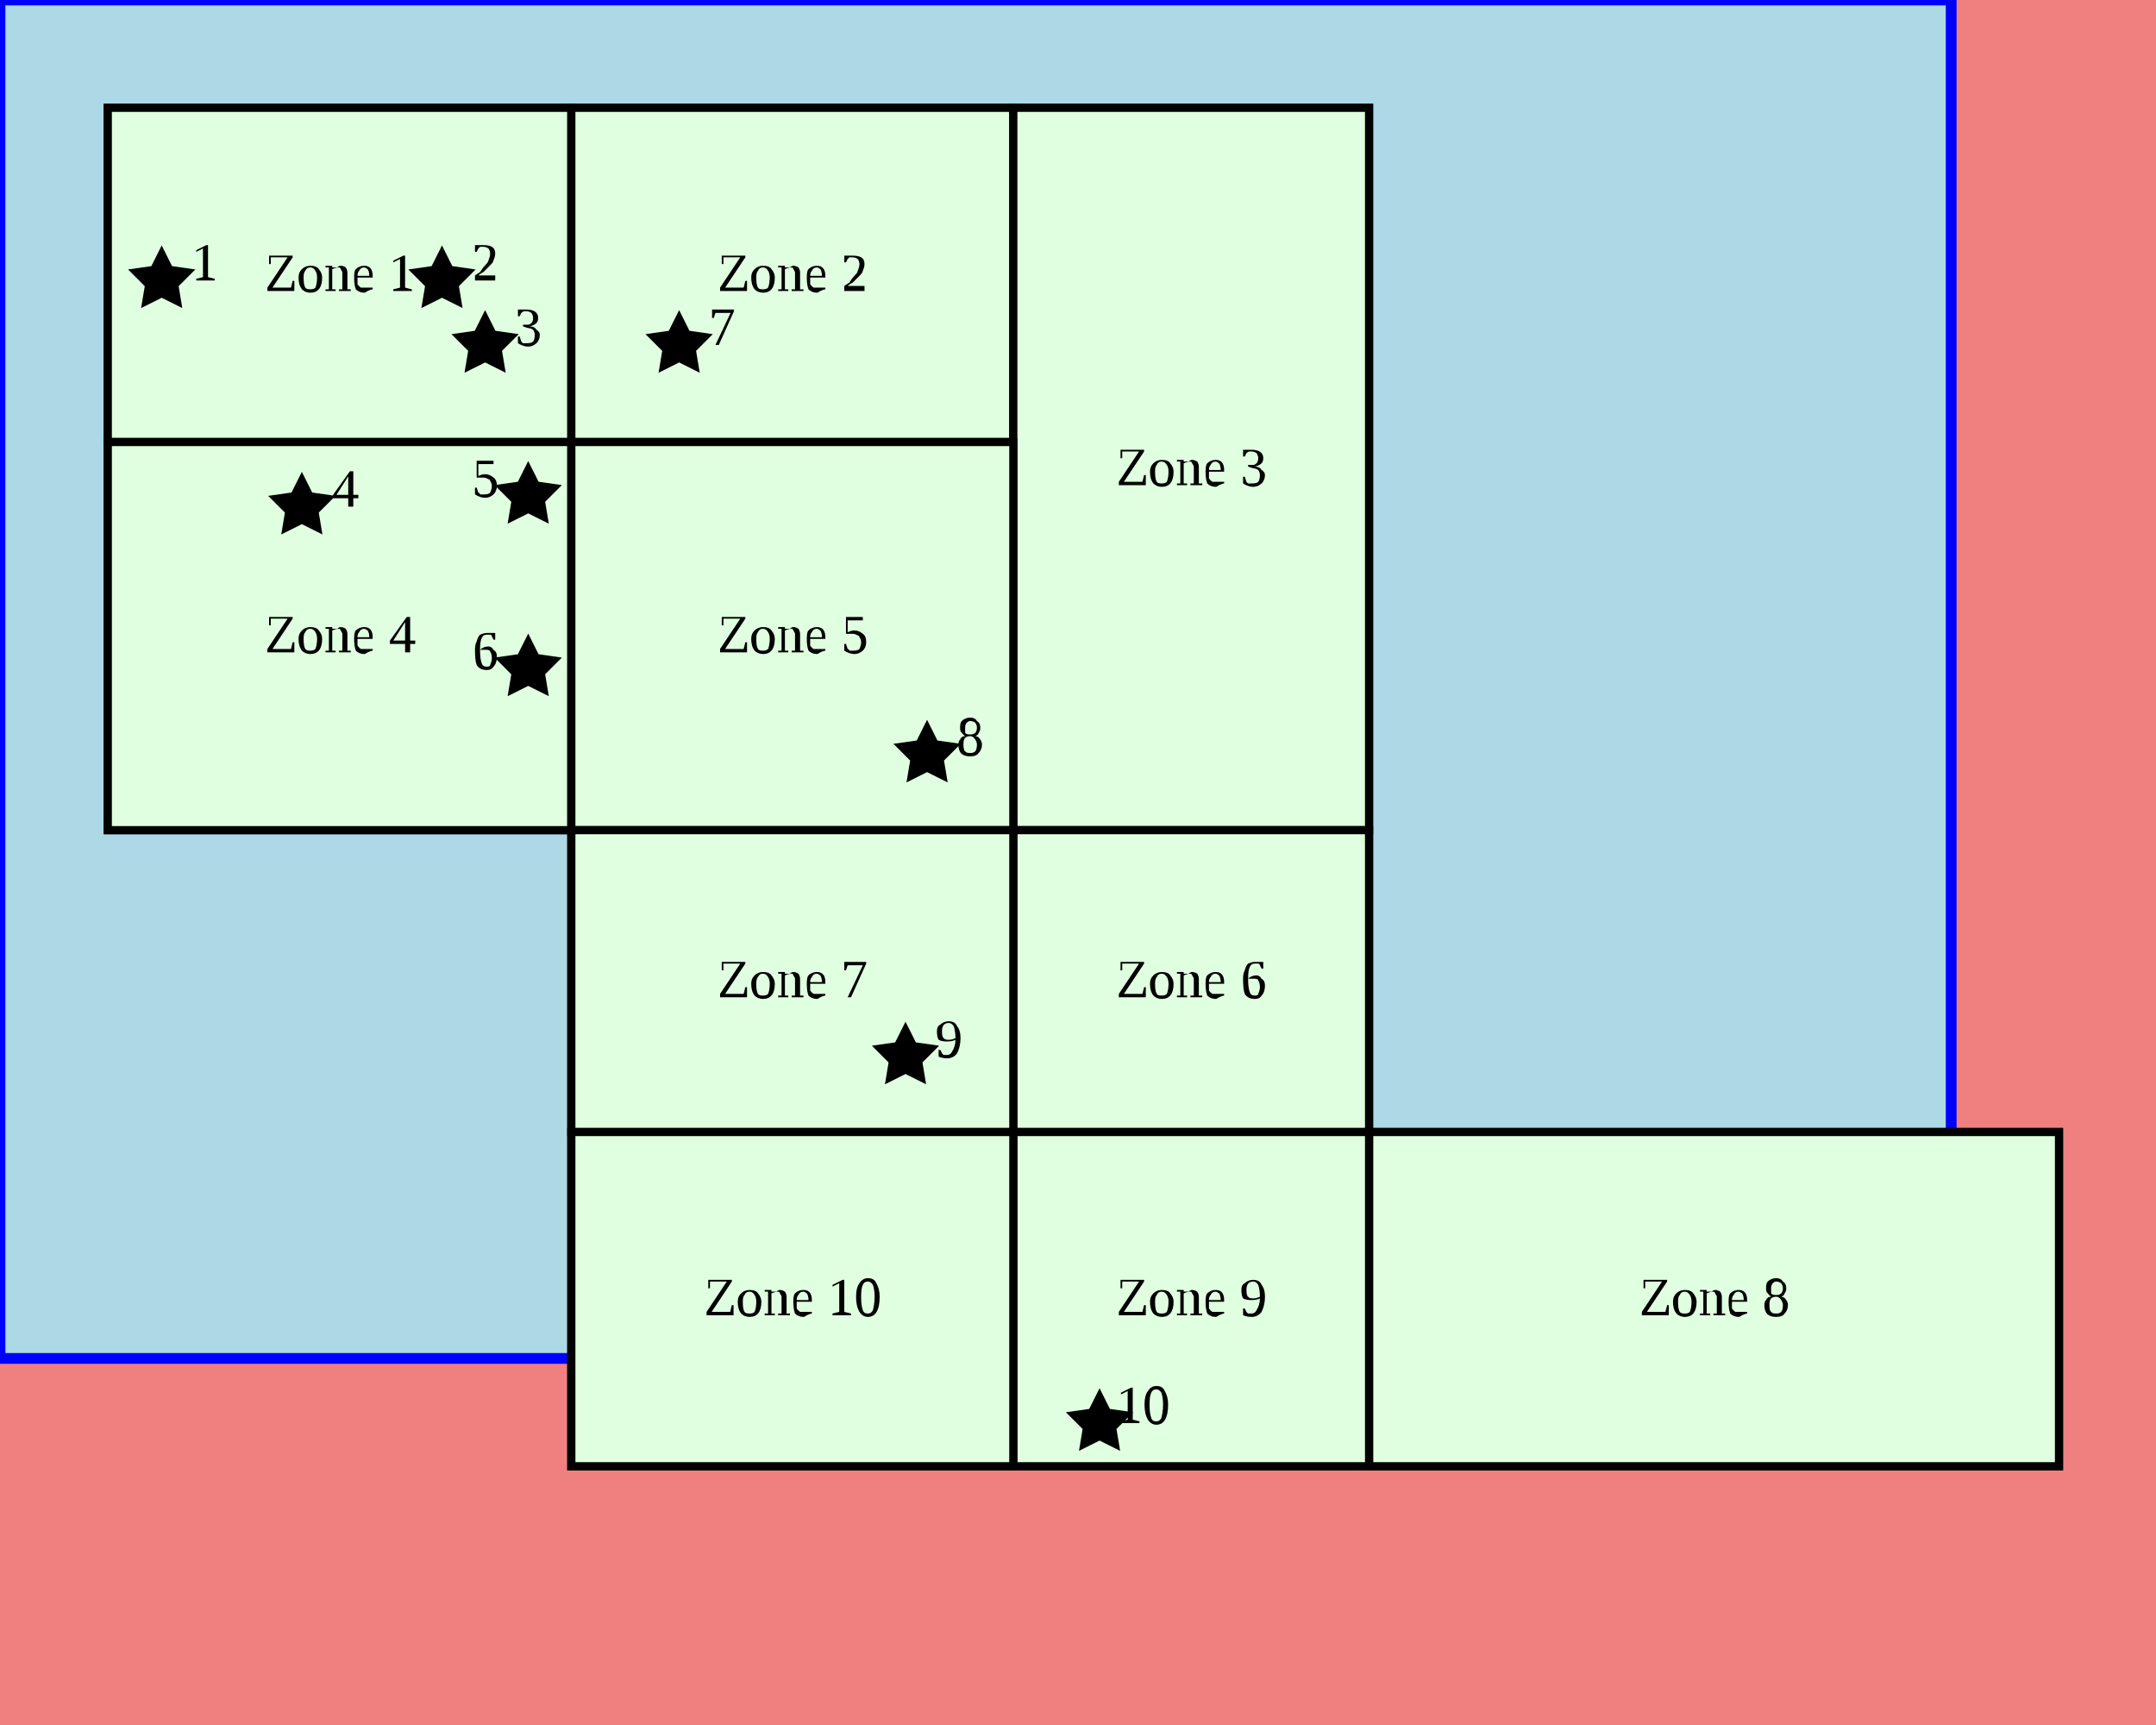
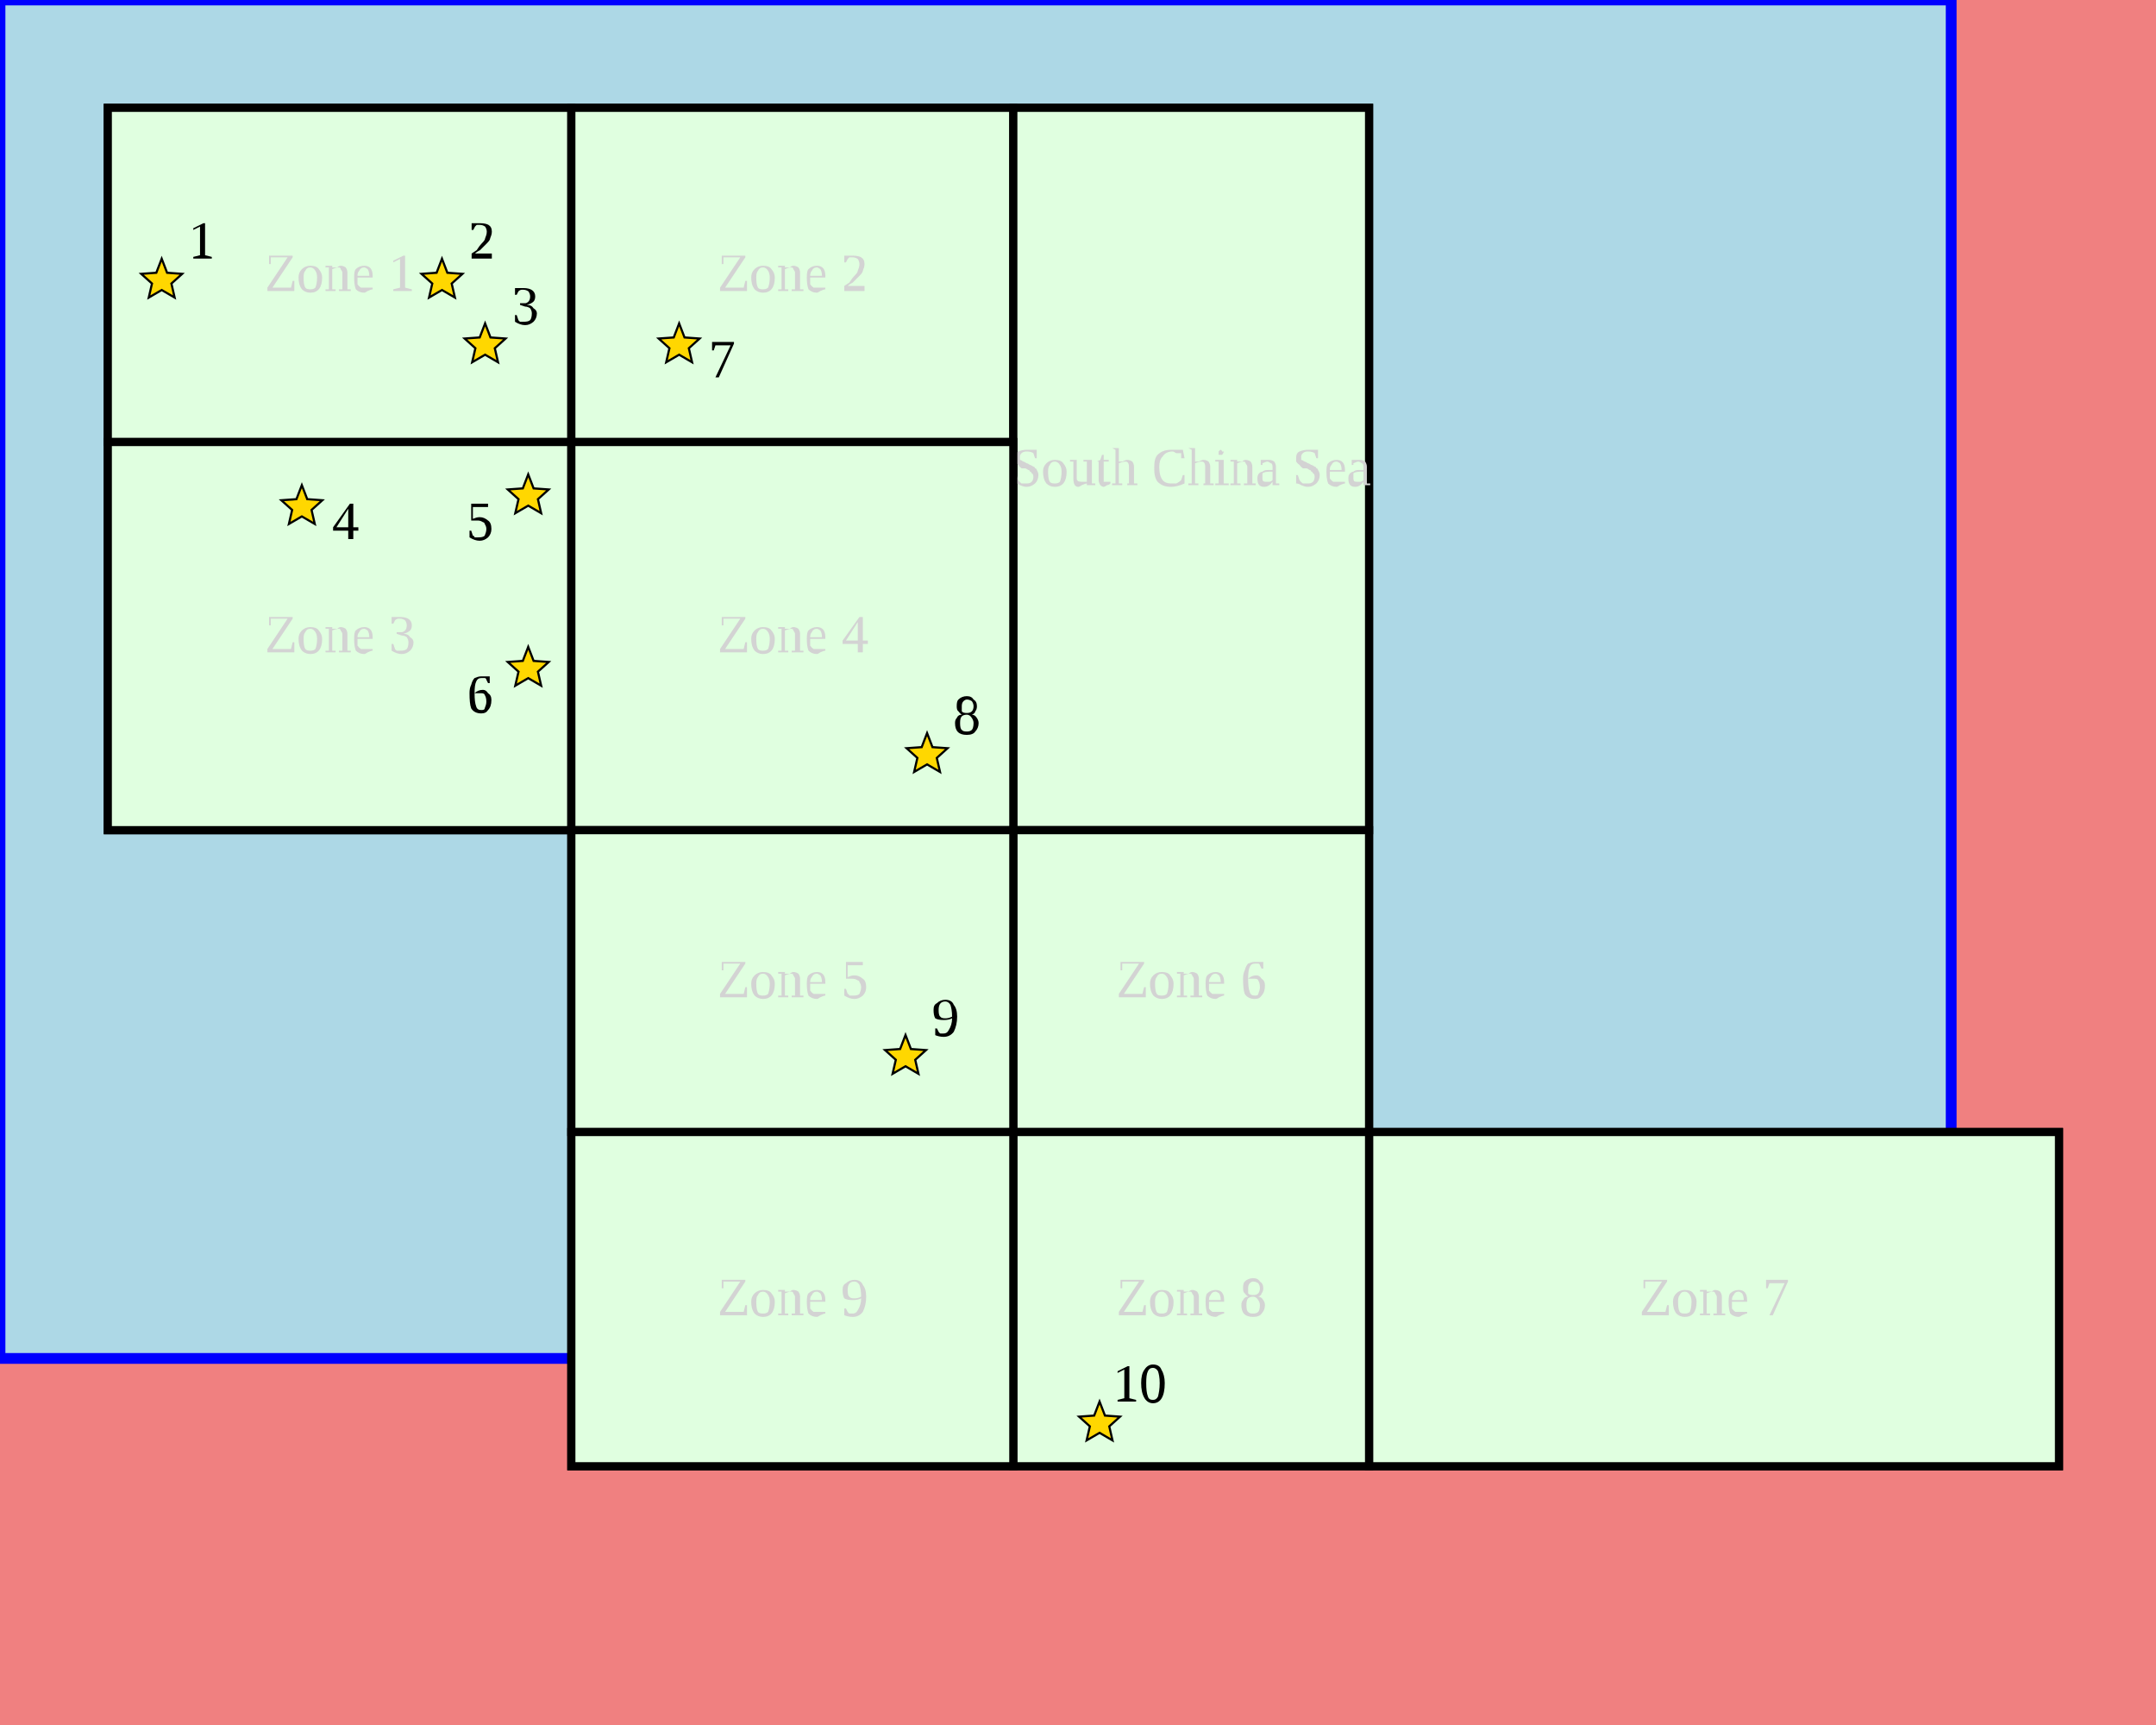
<svg xmlns="http://www.w3.org/2000/svg" width="20.0cm" height="16.0cm" viewBox="0 0 20.0 16.0">
  <rect width="100%" height="100%" fill="lightgreen" />
  <rect x="0" y="0" width="20.0" height="16.0" fill="lightcoral" />
  <rect x="0" y="0" width="18.1" height="12.6" fill="lightblue" stroke="blue" stroke-width="0.1" />
  <g transform="translate(1.0, 1.0)">
    <path d="M 0,0 L 11.7,0 L 11.7,9.5 L 18.1,9.5 L 18.1,12.6 L 4.3,12.6 L 4.3,6.7 L 0,6.7 Z" fill="#E0FFE0" stroke="black" stroke-width="0.002cm" />
    <rect x="0" y="0" width="4.3" height="3.1" fill="#E0FFE0" stroke="black" stroke-width="0.002cm" />
-     <text x="2.15" y="1.55" fill="black" font-size="0.5" text-anchor="middle" dy=".3em">Zone 1</text>
+     <text x="2.15" y="1.55" fill="#d3d3d3" font-size="0.5" text-anchor="middle" dy=".3em">Zone 1</text>
    <rect x="4.3" y="0" width="4.1" height="3.1" fill="#E0FFE0" stroke="black" stroke-width="0.002cm" />
-     <text x="6.35" y="1.55" fill="black" font-size="0.5" text-anchor="middle" dy=".3em">Zone 2</text>
+     <text x="6.35" y="1.55" fill="#d3d3d3" font-size="0.5" text-anchor="middle" dy=".3em">Zone 2</text>
    <rect x="8.4" y="0" width="3.3" height="6.7" fill="#E0FFE0" stroke="black" stroke-width="0.002cm" />
-     <text x="10.05" y="3.35" fill="black" font-size="0.5" text-anchor="middle" dy=".3em">Zone 3</text>
+     <text x="10.05" y="3.35" fill="#d3d3d3" font-size="0.5" text-anchor="middle" dy=".3em">South China Sea</text>
    <rect x="0" y="3.1" width="4.3" height="3.6" fill="#E0FFE0" stroke="black" stroke-width="0.002cm" />
-     <text x="2.15" y="4.9" fill="black" font-size="0.5" text-anchor="middle" dy=".3em">Zone 4</text>
+     <text x="2.15" y="4.9" fill="#d3d3d3" font-size="0.5" text-anchor="middle" dy=".3em">Zone 3</text>
    <rect x="4.3" y="3.1" width="4.1" height="3.6" fill="#E0FFE0" stroke="black" stroke-width="0.002cm" />
-     <text x="6.35" y="4.9" fill="black" font-size="0.5" text-anchor="middle" dy=".3em">Zone 5</text>
+     <text x="6.35" y="4.9" fill="#d3d3d3" font-size="0.5" text-anchor="middle" dy=".3em">Zone 4</text>
    <rect x="8.4" y="6.7" width="3.3" height="2.8" fill="#E0FFE0" stroke="black" stroke-width="0.002cm" />
-     <text x="10.05" y="8.1" fill="black" font-size="0.5" text-anchor="middle" dy=".3em">Zone 6</text>
+     <text x="10.05" y="8.1" fill="#d3d3d3" font-size="0.5" text-anchor="middle" dy=".3em">Zone 6</text>
    <rect x="4.3" y="6.7" width="4.1" height="2.8" fill="#E0FFE0" stroke="black" stroke-width="0.002cm" />
-     <text x="6.35" y="8.1" fill="black" font-size="0.5" text-anchor="middle" dy=".3em">Zone 7</text>
+     <text x="6.35" y="8.1" fill="#d3d3d3" font-size="0.5" text-anchor="middle" dy=".3em">Zone 5</text>
    <rect x="11.7" y="9.5" width="6.4" height="3.1" fill="#E0FFE0" stroke="black" stroke-width="0.002cm" />
-     <text x="14.9" y="11.05" fill="black" font-size="0.5" text-anchor="middle" dy=".3em">Zone 8</text>
+     <text x="14.9" y="11.05" fill="#d3d3d3" font-size="0.5" text-anchor="middle" dy=".3em">Zone 7</text>
    <rect x="8.4" y="9.5" width="3.3" height="3.1" fill="#E0FFE0" stroke="black" stroke-width="0.002cm" />
-     <text x="10.05" y="11.05" fill="black" font-size="0.5" text-anchor="middle" dy=".3em">Zone 9</text>
+     <text x="10.05" y="11.05" fill="#d3d3d3" font-size="0.5" text-anchor="middle" dy=".3em">Zone 8</text>
    <rect x="4.3" y="9.5" width="4.1" height="3.1" fill="#E0FFE0" stroke="black" stroke-width="0.002cm" />
-     <text x="6.35" y="11.05" fill="black" font-size="0.5" text-anchor="middle" dy=".3em">Zone 10</text>
-     <path d="M 0.5,1.5 L 0.53,1.56 L 0.6,1.57 L 0.55,1.62 L 0.56,1.68 L 0.5,1.65 L 0.44,1.68 L 0.45,1.62 L 0.4,1.57 L 0.47,1.56 Z" fill="gold" stroke="black" stroke-width="0.2" />
-     <text x="0.9" y="1.6" font-size="0.5" fill="black" text-anchor="middle">1</text>
-     <path d="M 3.1,1.5 L 3.13,1.56 L 3.2,1.57 L 3.15,1.62 L 3.16,1.68 L 3.1,1.65 L 3.04,1.68 L 3.05,1.62 L 3.0,1.57 L 3.07,1.56 Z" fill="gold" stroke="black" stroke-width="0.2" />
-     <text x="3.5" y="1.6" font-size="0.5" fill="black" text-anchor="middle">2</text>
-     <path d="M 3.5,2.1 L 3.53,2.16 L 3.6,2.17 L 3.55,2.22 L 3.56,2.28 L 3.5,2.25 L 3.44,2.28 L 3.45,2.22 L 3.4,2.17 L 3.47,2.16 Z" fill="gold" stroke="black" stroke-width="0.2" />
-     <text x="3.9" y="2.2" font-size="0.5" fill="black" text-anchor="middle">3</text>
-     <path d="M 1.8,3.6 L 1.83,3.66 L 1.9,3.67 L 1.85,3.72 L 1.86,3.78 L 1.8,3.75 L 1.74,3.78 L 1.75,3.72 L 1.7,3.67 L 1.77,3.66 Z" fill="gold" stroke="black" stroke-width="0.2" />
-     <text x="2.2" y="3.7" font-size="0.5" fill="black" text-anchor="middle">4</text>
-     <path d="M 3.9,3.5 L 3.93,3.56 L 4.0,3.57 L 3.95,3.62 L 3.96,3.68 L 3.9,3.65 L 3.84,3.68 L 3.85,3.62 L 3.8,3.57 L 3.87,3.56 Z" fill="gold" stroke="black" stroke-width="0.2" />
-     <text x="3.5" y="3.6" font-size="0.5" fill="black" text-anchor="middle">5</text>
-     <path d="M 3.9,5.1 L 3.93,5.16 L 4.0,5.17 L 3.95,5.22 L 3.96,5.28 L 3.9,5.25 L 3.84,5.28 L 3.85,5.22 L 3.8,5.17 L 3.87,5.16 Z" fill="gold" stroke="black" stroke-width="0.2" />
-     <text x="3.5" y="5.2" font-size="0.5" fill="black" text-anchor="middle">6</text>
-     <path d="M 5.3,2.1 L 5.33,2.16 L 5.4,2.17 L 5.35,2.22 L 5.36,2.28 L 5.3,2.25 L 5.24,2.28 L 5.25,2.22 L 5.2,2.17 L 5.27,2.16 Z" fill="gold" stroke="black" stroke-width="0.2" />
-     <text x="5.7" y="2.2" font-size="0.5" fill="black" text-anchor="middle">7</text>
-     <path d="M 7.6,5.9 L 7.63,5.96 L 7.7,5.97 L 7.65,6.02 L 7.66,6.08 L 7.6,6.05 L 7.54,6.08 L 7.55,6.02 L 7.5,5.97 L 7.57,5.96 Z" fill="gold" stroke="black" stroke-width="0.2" />
-     <text x="8.0" y="6.0" font-size="0.5" fill="black" text-anchor="middle">8</text>
-     <path d="M 7.4,8.7 L 7.43,8.76 L 7.5,8.77 L 7.45,8.82 L 7.46,8.88 L 7.4,8.85 L 7.34,8.88 L 7.35,8.82 L 7.3,8.77 L 7.37,8.76 Z" fill="gold" stroke="black" stroke-width="0.2" />
-     <text x="7.8" y="8.8" font-size="0.5" fill="black" text-anchor="middle">9</text>
-     <path d="M 9.2,12.1 L 9.23,12.16 L 9.3,12.17 L 9.25,12.22 L 9.26,12.28 L 9.2,12.25 L 9.14,12.28 L 9.15,12.22 L 9.1,12.17 L 9.17,12.16 Z" fill="gold" stroke="black" stroke-width="0.2" />
-     <text x="9.6" y="12.2" font-size="0.5" fill="black" text-anchor="middle">10</text>
+     <text x="6.35" y="11.05" fill="#d3d3d3" font-size="0.5" text-anchor="middle" dy=".3em">Zone 9</text>
+     <path d="M 0.5,1.4 L 0.55,1.53 L 0.69,1.54 L 0.59,1.63 L 0.62,1.76 L 0.5,1.69 L 0.38,1.76 L 0.41,1.63 L 0.31,1.54 L 0.45,1.53 Z" fill="gold" stroke="black" stroke-width="0.02" />
+     <text x="0.87" y="1.4" font-size="0.5" fill="black" text-anchor="middle">1</text>
+     <path d="M 3.1,1.4 L 3.15,1.53 L 3.29,1.54 L 3.19,1.63 L 3.22,1.76 L 3.1,1.69 L 2.98,1.76 L 3.01,1.63 L 2.91,1.54 L 3.05,1.53 Z" fill="gold" stroke="black" stroke-width="0.02" />
+     <text x="3.47" y="1.4" font-size="0.5" fill="black" text-anchor="middle">2</text>
+     <path d="M 3.5,2.0 L 3.55,2.13 L 3.69,2.14 L 3.59,2.23 L 3.62,2.36 L 3.5,2.29 L 3.38,2.36 L 3.41,2.23 L 3.31,2.14 L 3.45,2.13 Z" fill="gold" stroke="black" stroke-width="0.02" />
+     <text x="3.87" y="2.0" font-size="0.5" fill="black" text-anchor="middle">3</text>
+     <path d="M 1.8,3.5 L 1.85,3.63 L 1.99,3.64 L 1.89,3.73 L 1.92,3.86 L 1.8,3.79 L 1.68,3.86 L 1.71,3.73 L 1.61,3.64 L 1.75,3.63 Z" fill="gold" stroke="black" stroke-width="0.02" />
+     <text x="2.2" y="4.0" font-size="0.5" fill="black" text-anchor="middle">4</text>
+     <path d="M 3.9,3.4 L 3.95,3.53 L 4.09,3.54 L 3.99,3.63 L 4.02,3.76 L 3.9,3.69 L 3.78,3.76 L 3.81,3.63 L 3.71,3.54 L 3.85,3.53 Z" fill="gold" stroke="black" stroke-width="0.02" />
+     <text x="3.45" y="4.0" font-size="0.5" fill="black" text-anchor="middle">5</text>
+     <path d="M 3.9,5.0 L 3.95,5.13 L 4.09,5.14 L 3.99,5.23 L 4.02,5.36 L 3.9,5.29 L 3.78,5.36 L 3.81,5.23 L 3.71,5.14 L 3.85,5.13 Z" fill="gold" stroke="black" stroke-width="0.02" />
+     <text x="3.45" y="5.6" font-size="0.5" fill="black" text-anchor="middle">6</text>
+     <path d="M 5.3,2.0 L 5.35,2.13 L 5.49,2.14 L 5.39,2.23 L 5.42,2.36 L 5.3,2.29 L 5.18,2.36 L 5.21,2.23 L 5.11,2.14 L 5.25,2.13 Z" fill="gold" stroke="black" stroke-width="0.02" />
+     <text x="5.7" y="2.5" font-size="0.5" fill="black" text-anchor="middle">7</text>
+     <path d="M 7.6,5.8 L 7.65,5.93 L 7.79,5.94 L 7.69,6.03 L 7.72,6.16 L 7.6,6.09 L 7.48,6.16 L 7.51,6.03 L 7.41,5.94 L 7.55,5.93 Z" fill="gold" stroke="black" stroke-width="0.02" />
+     <text x="7.97" y="5.8" font-size="0.5" fill="black" text-anchor="middle">8</text>
+     <path d="M 7.4,8.6 L 7.45,8.73 L 7.59,8.74 L 7.49,8.83 L 7.52,8.96 L 7.4,8.89 L 7.28,8.96 L 7.31,8.83 L 7.21,8.74 L 7.35,8.73 Z" fill="gold" stroke="black" stroke-width="0.02" />
+     <text x="7.77" y="8.6" font-size="0.5" fill="black" text-anchor="middle">9</text>
+     <path d="M 9.2,12.0 L 9.25,12.13 L 9.39,12.14 L 9.29,12.23 L 9.32,12.36 L 9.2,12.29 L 9.08,12.36 L 9.11,12.23 L 9.01,12.14 L 9.15,12.13 Z" fill="gold" stroke="black" stroke-width="0.02" />
+     <text x="9.57" y="12.0" font-size="0.5" fill="black" text-anchor="middle">10</text>
  </g>
</svg>
